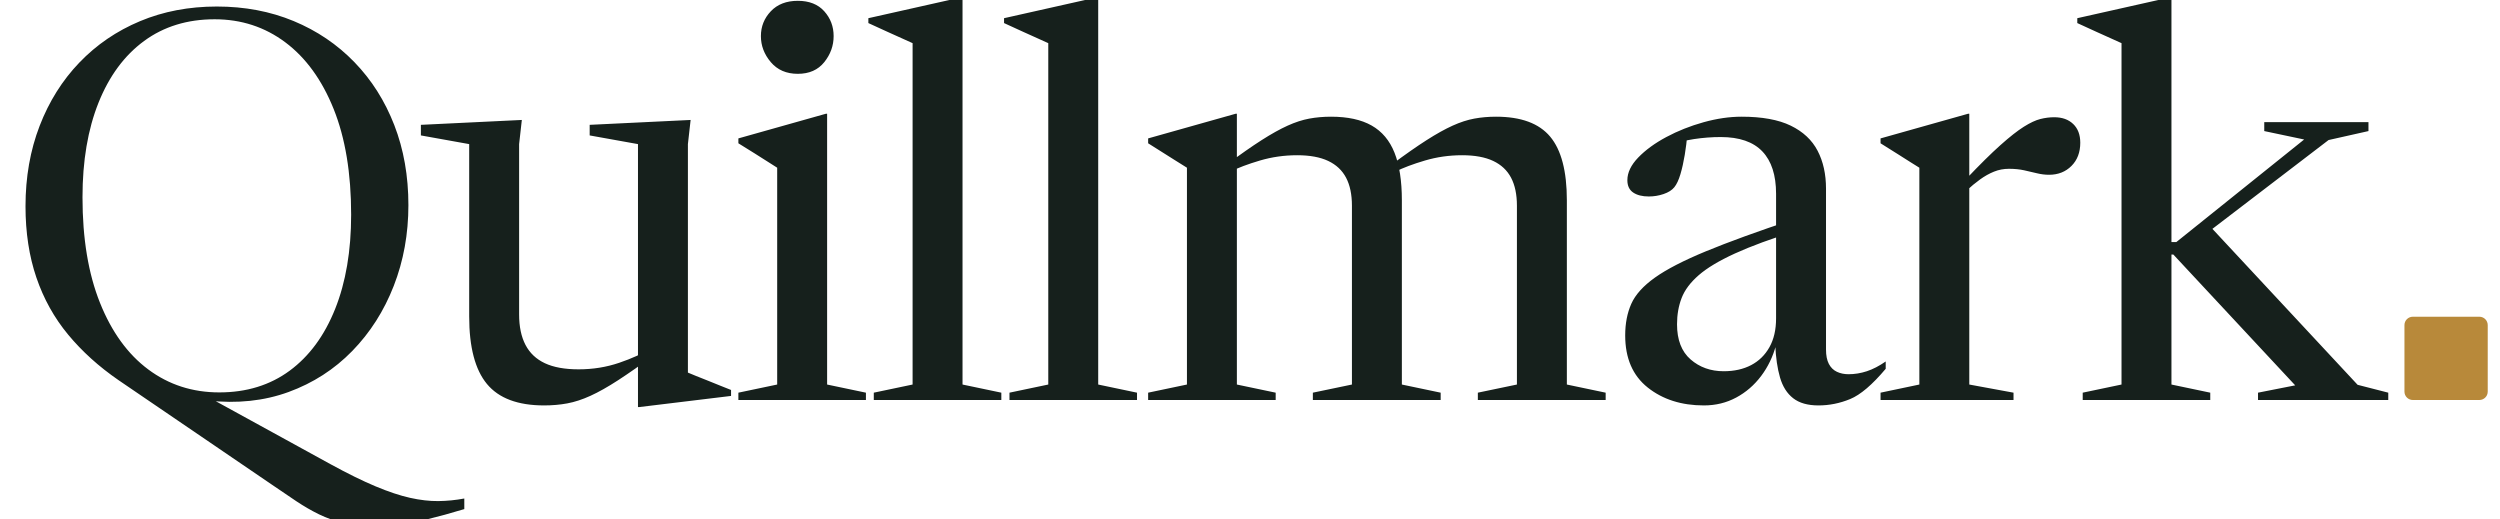
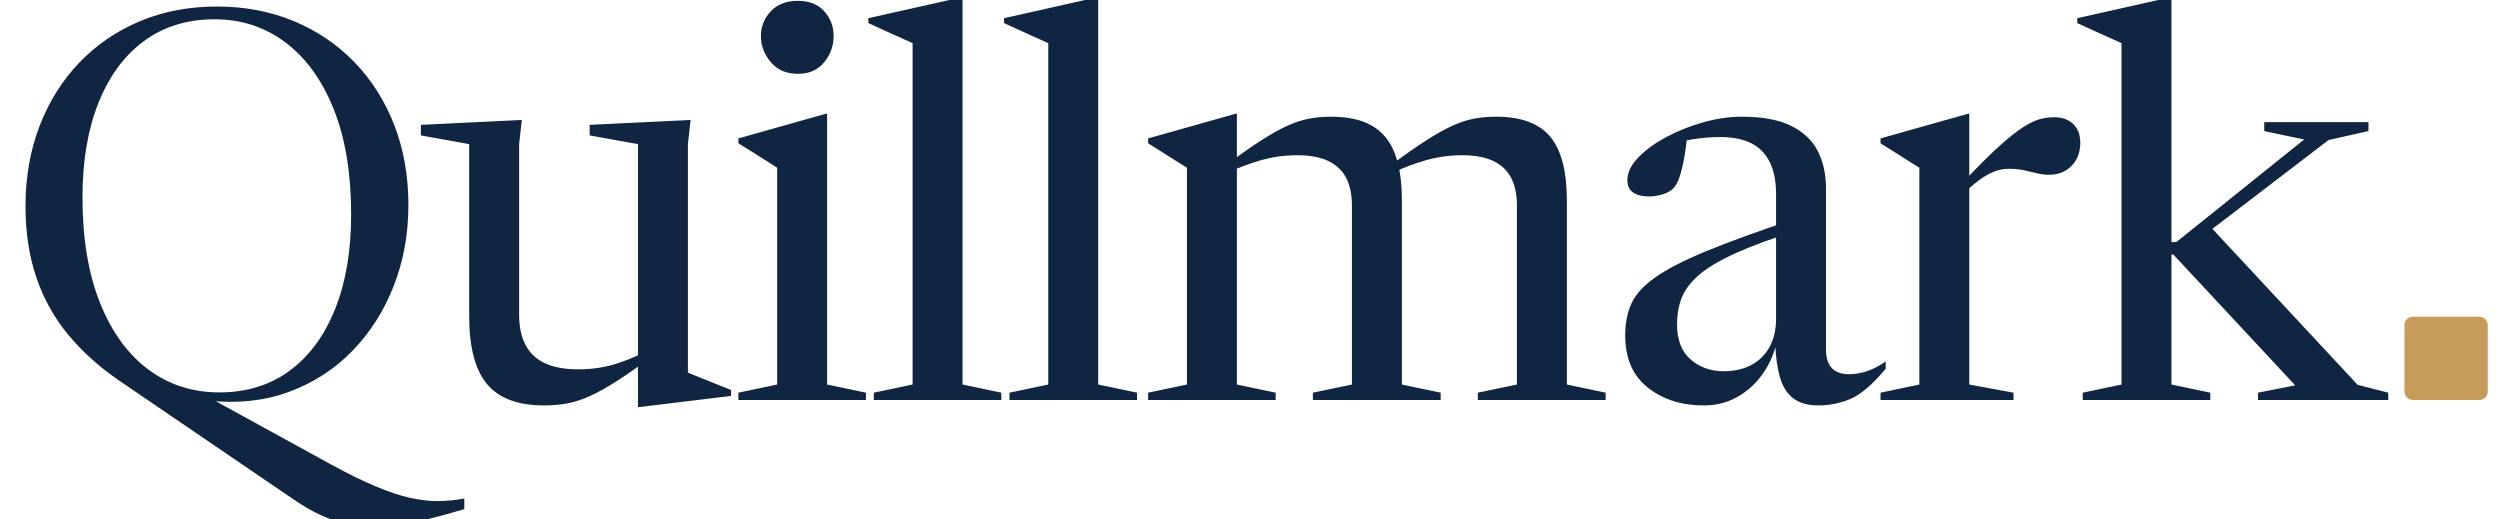
<svg xmlns="http://www.w3.org/2000/svg" viewBox="0 -44 275 57" width="275" height="57" role="img" aria-label="Quillmark">
-   <path transform="scale(0.02985)" d="M1002 312 437 -73Q328 -148 251.0 -241.0Q174 -334 134.0 -451.5Q94 -569 94 -714Q94 -875 146.0 -1010.0Q198 -1145 292.5 -1243.5Q387 -1342 516.0 -1396.0Q645 -1450 799 -1450Q953 -1450 1082.0 -1396.5Q1211 -1343 1306.0 -1245.0Q1401 -1147 1453.0 -1013.0Q1505 -879 1505 -718Q1505 -559 1451.0 -420.5Q1397 -282 1298.0 -180.5Q1199 -79 1063.5 -29.5Q928 20 766 2L767 -11L1217 236Q1312 288 1383.5 318.0Q1455 348 1511.0 360.5Q1567 373 1615.0 372.5Q1663 372 1711 363V402Q1635 425 1576.5 439.0Q1518 453 1470.5 459.0Q1423 465 1378 465Q1315 465 1266.5 453.5Q1218 442 1176.0 421.5Q1134 401 1092.0 373.0Q1050 345 1002 312ZM808 -28Q959 -28 1067.5 -108.0Q1176 -188 1235.0 -335.5Q1294 -483 1294 -683Q1294 -912 1229.5 -1072.5Q1165 -1233 1051.5 -1318.0Q938 -1403 791 -1403Q640 -1403 531.0 -1323.0Q422 -1243 363.0 -1095.5Q304 -948 304 -747Q304 -519 368.5 -358.0Q433 -197 546.5 -112.5Q660 -28 808 -28Z M1913.0 -315Q1913.0 -248 1936.5 -203.0Q1960.0 -158 2008.0 -135.5Q2056.0 -113 2132.0 -113Q2211.0 -113 2281.5 -137.0Q2352.0 -161 2398.0 -190L2414.0 -168Q2335.0 -110 2278.0 -73.0Q2221.0 -36 2176.0 -15.5Q2131.0 5 2090.5 12.5Q2050.0 20 2005.0 20Q1860.0 20 1794.5 -59.0Q1729.0 -138 1729.0 -308V-943L1551.0 -975V-1014L1923.0 -1032L1913.0 -943ZM2351.0 26V-164V-943L2173.0 -975V-1014L2545.0 -1032L2535.0 -943V-101Q2544.0 -97 2564.0 -89.0Q2584.0 -81 2608.0 -71.5Q2632.0 -62 2655.0 -52.5Q2678.0 -43 2694.0 -37V-15L2356.0 26Z M2940.0 -1202Q2877.0 -1202 2840.5 -1245.0Q2804.0 -1288 2804.0 -1341Q2804.0 -1394 2840.5 -1432.5Q2877.0 -1471 2940.0 -1471Q3003.0 -1471 3037.5 -1432.5Q3072.0 -1394 3072.0 -1341Q3072.0 -1288 3037.5 -1245.0Q3003.0 -1202 2940.0 -1202ZM3048.0 -1055V-860V-57L3191.0 -27V0H2721.0V-27L2864.0 -57V-856Q2853.0 -863 2831.0 -877.0Q2809.0 -891 2780.5 -909.0Q2752.0 -927 2721.0 -946V-964L3044.0 -1055Z M3547.0 -57 3690.0 -27V0H3220.0V-27L3363.0 -57V-1315Q3350.0 -1321 3326.5 -1331.5Q3303.0 -1342 3271.0 -1356.5Q3239.0 -1371 3200.0 -1389V-1407L3543.0 -1484H3547.0V-1310Z M4047.0 -57 4190.0 -27V0H3720.0V-27L3863.0 -57V-1315Q3850.0 -1321 3826.5 -1331.5Q3803.0 -1342 3771.0 -1356.5Q3739.0 -1371 3700.0 -1389V-1407L4043.0 -1484H4047.0V-1310Z M4558.0 -860V-57L4701.0 -27V0H4231.0V-27L4374.0 -57V-856Q4358.0 -866 4328.5 -884.5Q4299.0 -903 4231.0 -946V-964L4554.0 -1055H4558.0ZM5166.0 -736V-57L5309.0 -27V0H4838.0V-27L4982.0 -57V-716Q4982.0 -778 4960.5 -819.0Q4939.0 -860 4894.5 -881.0Q4850.0 -902 4780.0 -902Q4709.0 -902 4643.0 -882.5Q4577.0 -863 4533.0 -841L4521.0 -868Q4595.0 -923 4649.0 -957.5Q4703.0 -992 4745.0 -1011.0Q4787.0 -1030 4825.0 -1037.0Q4863.0 -1044 4905.0 -1044Q4997.0 -1044 5054.5 -1011.5Q5112.0 -979 5139.0 -911.0Q5166.0 -843 5166.0 -736ZM5774.0 -736V-57L5917.0 -27V0H5446.0V-27L5590.0 -57V-716Q5590.0 -778 5568.5 -819.0Q5547.0 -860 5502.5 -881.0Q5458.0 -902 5388.0 -902Q5317.0 -902 5251.0 -882.5Q5185.0 -863 5141.0 -841L5129.0 -868Q5203.0 -923 5257.0 -957.5Q5311.0 -992 5353.0 -1011.0Q5395.0 -1030 5433.0 -1037.0Q5471.0 -1044 5513.0 -1044Q5651.0 -1044 5712.5 -970.5Q5774.0 -897 5774.0 -736Z M6611.0 -666 6622.0 -624Q6481.0 -580 6393.5 -540.0Q6306.0 -500 6260.0 -460.0Q6214.0 -420 6197.0 -376.0Q6180.0 -332 6180.0 -279Q6180.0 -193 6230.0 -149.5Q6280.0 -106 6352.0 -106Q6410.0 -106 6453.0 -128.5Q6496.0 -151 6520.5 -194.5Q6545.0 -238 6545.0 -301V-760Q6545.0 -863 6494.5 -916.0Q6444.0 -969 6341.0 -969Q6292.0 -969 6242.5 -961.5Q6193.0 -954 6165.0 -940L6218.0 -980Q6215.0 -943 6208.5 -903.5Q6202.0 -864 6192.5 -832.0Q6183.0 -800 6170.0 -784Q6157.0 -768 6130.5 -759.0Q6104.0 -750 6076.0 -750Q6040.0 -750 6018.5 -764.5Q5997.0 -779 5997.0 -810Q5997.0 -852 6037.0 -893.5Q6077.0 -935 6140.5 -969.0Q6204.0 -1003 6277.5 -1023.5Q6351.0 -1044 6418.0 -1044Q6531.0 -1044 6599.0 -1011.0Q6667.0 -978 6698.0 -918.5Q6729.0 -859 6729.0 -779V-186Q6729.0 -153 6739.5 -133.0Q6750.0 -113 6769.0 -104.0Q6788.0 -95 6812.0 -95Q6846.0 -95 6879.5 -106.0Q6913.0 -117 6949.0 -142V-115Q6875.0 -27 6818.0 -3.5Q6761.0 20 6701.0 20Q6642.0 20 6608.0 -6.5Q6574.0 -33 6559.5 -83.0Q6545.0 -133 6542.0 -203H6545.0Q6528.0 -139 6490.0 -88.5Q6452.0 -38 6398.0 -9.0Q6344.0 20 6279.0 20Q6155.0 20 6072.0 -46.0Q5989.0 -112 5989.0 -238Q5989.0 -304 6011.5 -354.5Q6034.0 -405 6098.5 -451.0Q6163.0 -497 6286.5 -548.0Q6410.0 -599 6611.0 -666Z M7570.0 -1042Q7614.0 -1042 7640.0 -1017.0Q7666.0 -992 7666.0 -948Q7666.0 -895 7633.5 -862.5Q7601.0 -830 7551.0 -830Q7529.0 -830 7506.5 -835.5Q7484.0 -841 7459.0 -846.5Q7434.0 -852 7403.0 -852Q7374.0 -852 7348.0 -841.5Q7322.0 -831 7297.0 -813.0Q7272.0 -795 7245.0 -770V-814Q7320.0 -893 7371.5 -939.0Q7423.0 -985 7458.0 -1007.0Q7493.0 -1029 7519.0 -1035.5Q7545.0 -1042 7570.0 -1042ZM7257.0 -860V-57L7420.0 -27V0H6930.0V-27L7073.0 -57V-856Q7060.0 -864 7041.0 -876.0Q7022.0 -888 6994.5 -905.5Q6967.0 -923 6930.0 -946V-964L7253.0 -1055H7257.0Z M8105.0 -594 8147.0 -637 8688.0 -56 8801.0 -27V0H8321.0V-27L8458.0 -54L8009.0 -536H7967.0V-582H8020.0L8491.0 -960L8344.0 -991V-1024H8728.0V-991L8581.0 -958ZM8002.0 -57 8145.0 -27V0H7675.0V-27L7818.0 -57V-1315Q7805.0 -1321 7781.5 -1331.5Q7758.0 -1342 7726.0 -1356.5Q7694.0 -1371 7655.0 -1389V-1407L7998.0 -1484H8002.0V-1320Z" fill="#16201C" />
-   <rect x="264.49" y="-9.16" width="9.16" height="9.16" rx="0.92" fill="#B8893A" />
+   <path transform="scale(0.02985)" d="M1002 312 437 -73Q328 -148 251.0 -241.0Q174 -334 134.0 -451.5Q94 -569 94 -714Q94 -875 146.0 -1010.0Q198 -1145 292.5 -1243.5Q387 -1342 516.0 -1396.0Q645 -1450 799 -1450Q953 -1450 1082.0 -1396.5Q1211 -1343 1306.0 -1245.0Q1401 -1147 1453.0 -1013.0Q1505 -879 1505 -718Q1505 -559 1451.0 -420.5Q1397 -282 1298.0 -180.5Q1199 -79 1063.5 -29.5Q928 20 766 2L767 -11L1217 236Q1312 288 1383.5 318.0Q1455 348 1511.0 360.5Q1567 373 1615.0 372.5Q1663 372 1711 363V402Q1635 425 1576.5 439.0Q1518 453 1470.5 459.0Q1423 465 1378 465Q1315 465 1266.5 453.5Q1218 442 1176.0 421.5Q1134 401 1092.0 373.0Q1050 345 1002 312ZM808 -28Q959 -28 1067.5 -108.0Q1176 -188 1235.0 -335.5Q1294 -483 1294 -683Q1294 -912 1229.5 -1072.5Q1165 -1233 1051.5 -1318.0Q938 -1403 791 -1403Q640 -1403 531.0 -1323.0Q422 -1243 363.0 -1095.5Q304 -948 304 -747Q304 -519 368.5 -358.0Q433 -197 546.5 -112.5Q660 -28 808 -28Z M1913.0 -315Q1913.0 -248 1936.5 -203.0Q1960.0 -158 2008.0 -135.5Q2056.0 -113 2132.0 -113Q2211.0 -113 2281.5 -137.0Q2352.0 -161 2398.0 -190L2414.0 -168Q2335.0 -110 2278.0 -73.0Q2221.0 -36 2176.0 -15.5Q2131.0 5 2090.5 12.5Q2050.0 20 2005.0 20Q1860.0 20 1794.5 -59.0Q1729.0 -138 1729.0 -308V-943L1551.0 -975V-1014L1923.0 -1032L1913.0 -943ZM2351.0 26V-164V-943L2173.0 -975V-1014L2545.0 -1032L2535.0 -943V-101Q2544.0 -97 2564.0 -89.0Q2584.0 -81 2608.0 -71.5Q2632.0 -62 2655.0 -52.5Q2678.0 -43 2694.0 -37V-15L2356.0 26Z M2940.0 -1202Q2877.0 -1202 2840.5 -1245.0Q2804.0 -1288 2804.0 -1341Q2804.0 -1394 2840.5 -1432.5Q2877.0 -1471 2940.0 -1471Q3003.0 -1471 3037.5 -1432.5Q3072.0 -1394 3072.0 -1341Q3072.0 -1288 3037.5 -1245.0Q3003.0 -1202 2940.0 -1202ZM3048.0 -1055V-860V-57L3191.0 -27V0H2721.0V-27L2864.0 -57V-856Q2853.0 -863 2831.0 -877.0Q2809.0 -891 2780.5 -909.0Q2752.0 -927 2721.0 -946V-964L3044.0 -1055Z M3547.0 -57 3690.0 -27V0H3220.0V-27L3363.0 -57V-1315Q3350.0 -1321 3326.5 -1331.5Q3303.0 -1342 3271.0 -1356.5Q3239.0 -1371 3200.0 -1389V-1407L3543.0 -1484H3547.0V-1310Z M4047.0 -57 4190.0 -27V0H3720.0V-27L3863.0 -57V-1315Q3850.0 -1321 3826.5 -1331.5Q3803.0 -1342 3771.0 -1356.5Q3739.0 -1371 3700.0 -1389V-1407L4043.0 -1484H4047.0V-1310Z M4558.0 -860V-57L4701.0 -27V0H4231.0V-27L4374.0 -57V-856Q4358.0 -866 4328.5 -884.5Q4299.0 -903 4231.0 -946V-964L4554.0 -1055H4558.0ZM5166.0 -736V-57L5309.0 -27V0H4838.0V-27L4982.0 -57V-716Q4982.0 -778 4960.5 -819.0Q4939.0 -860 4894.5 -881.0Q4850.0 -902 4780.0 -902Q4709.0 -902 4643.0 -882.5Q4577.0 -863 4533.0 -841L4521.0 -868Q4595.0 -923 4649.0 -957.5Q4703.0 -992 4745.0 -1011.0Q4787.0 -1030 4825.0 -1037.0Q4863.0 -1044 4905.0 -1044Q4997.0 -1044 5054.5 -1011.5Q5112.0 -979 5139.0 -911.0Q5166.0 -843 5166.0 -736ZM5774.0 -736V-57L5917.0 -27V0H5446.0V-27L5590.0 -57V-716Q5590.0 -778 5568.5 -819.0Q5547.0 -860 5502.5 -881.0Q5458.0 -902 5388.0 -902Q5317.0 -902 5251.0 -882.5Q5185.0 -863 5141.0 -841L5129.0 -868Q5203.0 -923 5257.0 -957.5Q5311.0 -992 5353.0 -1011.0Q5395.0 -1030 5433.0 -1037.0Q5471.0 -1044 5513.0 -1044Q5651.0 -1044 5712.5 -970.5Q5774.0 -897 5774.0 -736Z M6611.0 -666 6622.0 -624Q6481.0 -580 6393.5 -540.0Q6306.0 -500 6260.0 -460.0Q6214.0 -420 6197.0 -376.0Q6180.0 -332 6180.0 -279Q6180.0 -193 6230.0 -149.5Q6280.0 -106 6352.0 -106Q6410.0 -106 6453.0 -128.5Q6496.0 -151 6520.5 -194.5Q6545.0 -238 6545.0 -301V-760Q6545.0 -863 6494.5 -916.0Q6444.0 -969 6341.0 -969Q6292.0 -969 6242.5 -961.5Q6193.0 -954 6165.0 -940L6218.0 -980Q6215.0 -943 6208.5 -903.5Q6202.0 -864 6192.5 -832.0Q6183.0 -800 6170.0 -784Q6157.0 -768 6130.5 -759.0Q6104.0 -750 6076.0 -750Q6040.0 -750 6018.5 -764.5Q5997.0 -779 5997.0 -810Q5997.0 -852 6037.0 -893.5Q6077.0 -935 6140.5 -969.0Q6204.0 -1003 6277.5 -1023.5Q6351.0 -1044 6418.0 -1044Q6531.0 -1044 6599.0 -1011.0Q6667.0 -978 6698.0 -918.5Q6729.0 -859 6729.0 -779V-186Q6729.0 -153 6739.5 -133.0Q6750.0 -113 6769.0 -104.0Q6788.0 -95 6812.0 -95Q6846.0 -95 6879.5 -106.0Q6913.0 -117 6949.0 -142V-115Q6875.0 -27 6818.0 -3.5Q6761.0 20 6701.0 20Q6642.0 20 6608.0 -6.5Q6574.0 -33 6559.5 -83.0Q6545.0 -133 6542.0 -203H6545.0Q6528.0 -139 6490.0 -88.5Q6452.0 -38 6398.0 -9.0Q6344.0 20 6279.0 20Q6155.0 20 6072.0 -46.0Q5989.0 -112 5989.0 -238Q5989.0 -304 6011.5 -354.5Q6034.0 -405 6098.5 -451.0Q6163.0 -497 6286.5 -548.0Q6410.0 -599 6611.0 -666Z M7570.0 -1042Q7614.0 -1042 7640.0 -1017.0Q7666.0 -992 7666.0 -948Q7666.0 -895 7633.5 -862.5Q7601.0 -830 7551.0 -830Q7529.0 -830 7506.5 -835.5Q7484.0 -841 7459.0 -846.5Q7434.0 -852 7403.0 -852Q7374.0 -852 7348.0 -841.5Q7322.0 -831 7297.0 -813.0Q7272.0 -795 7245.0 -770V-814Q7320.0 -893 7371.5 -939.0Q7423.0 -985 7458.0 -1007.0Q7493.0 -1029 7519.0 -1035.5Q7545.0 -1042 7570.0 -1042ZM7257.0 -860V-57L7420.0 -27V0H6930.0V-27L7073.0 -57V-856Q7060.0 -864 7041.0 -876.0Q7022.0 -888 6994.5 -905.5Q6967.0 -923 6930.0 -946V-964L7253.0 -1055H7257.0Z M8105.0 -594 8147.0 -637 8688.0 -56 8801.0 -27V0H8321.0V-27L8458.0 -54L8009.0 -536H7967.0V-582H8020.0L8491.0 -960L8344.0 -991V-1024H8728.0V-991L8581.0 -958ZM8002.0 -57 8145.0 -27V0H7675.0V-27L7818.0 -57V-1315Q7805.0 -1321 7781.5 -1331.5Q7758.0 -1342 7726.0 -1356.5Q7694.0 -1371 7655.0 -1389V-1407L7998.0 -1484H8002.0V-1320Z" fill="#102542" />
+   <rect x="264.49" y="-9.16" width="9.16" height="9.16" rx="0.92" fill="#C79C5A" />
</svg>
